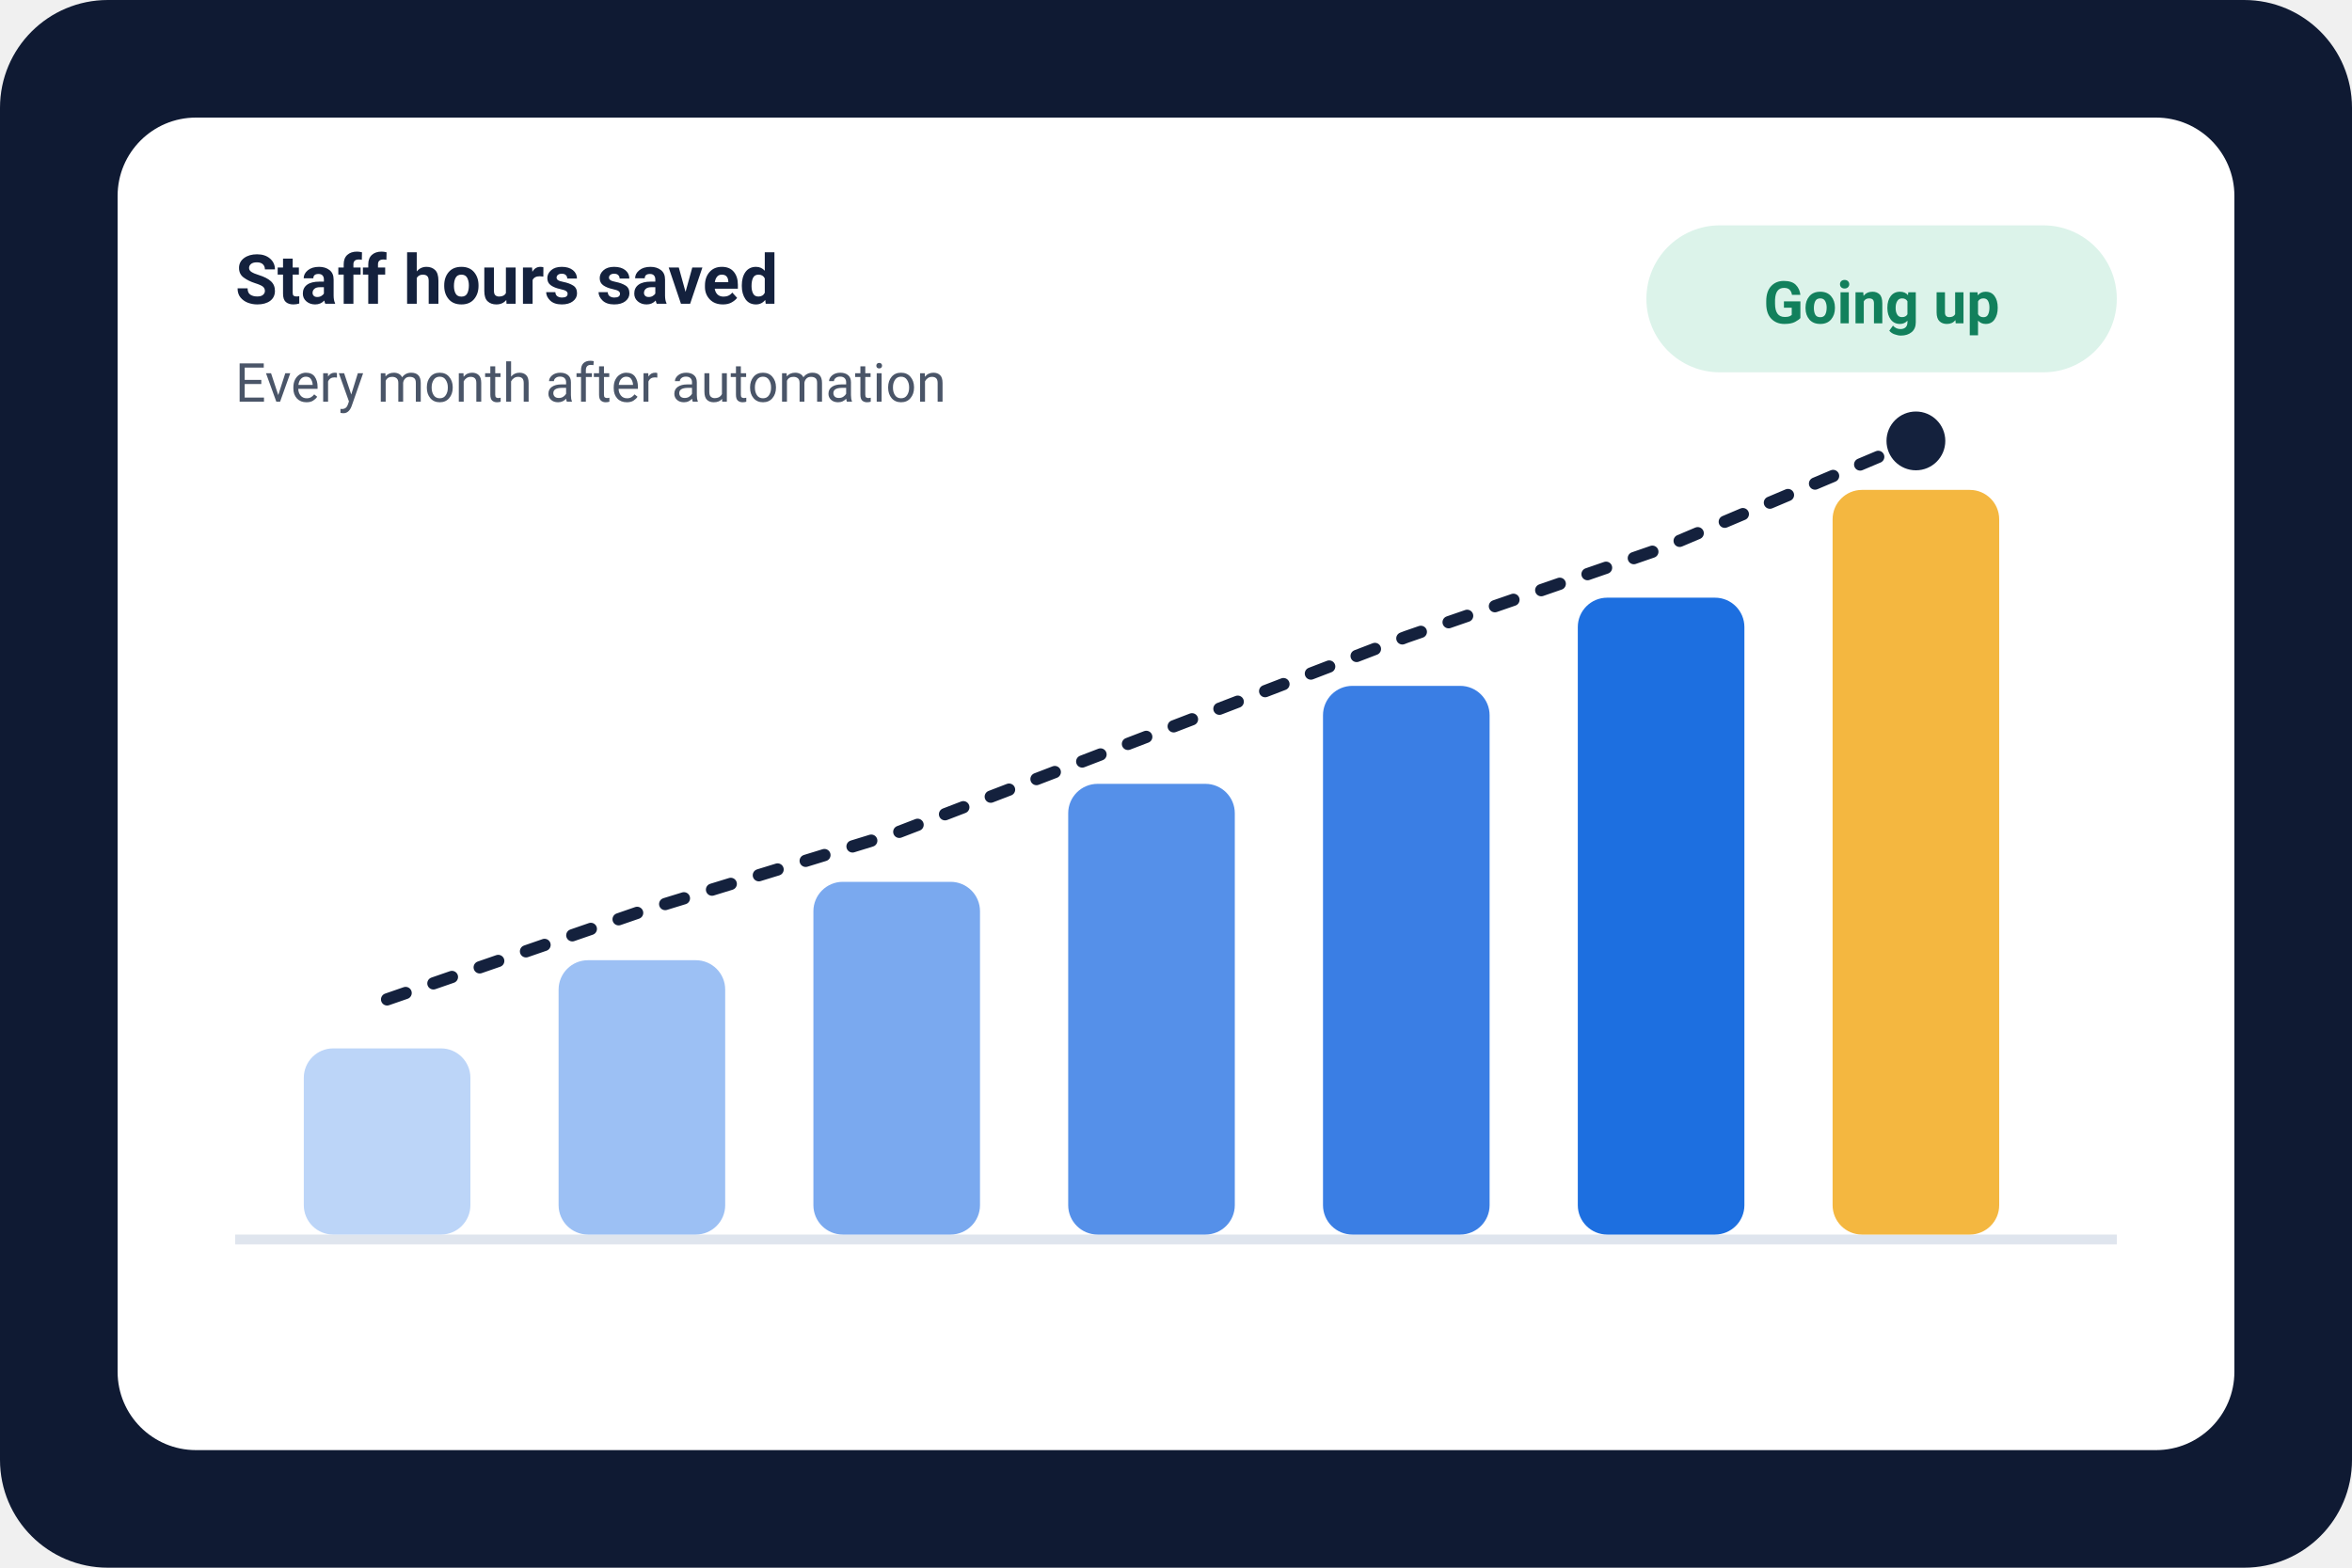
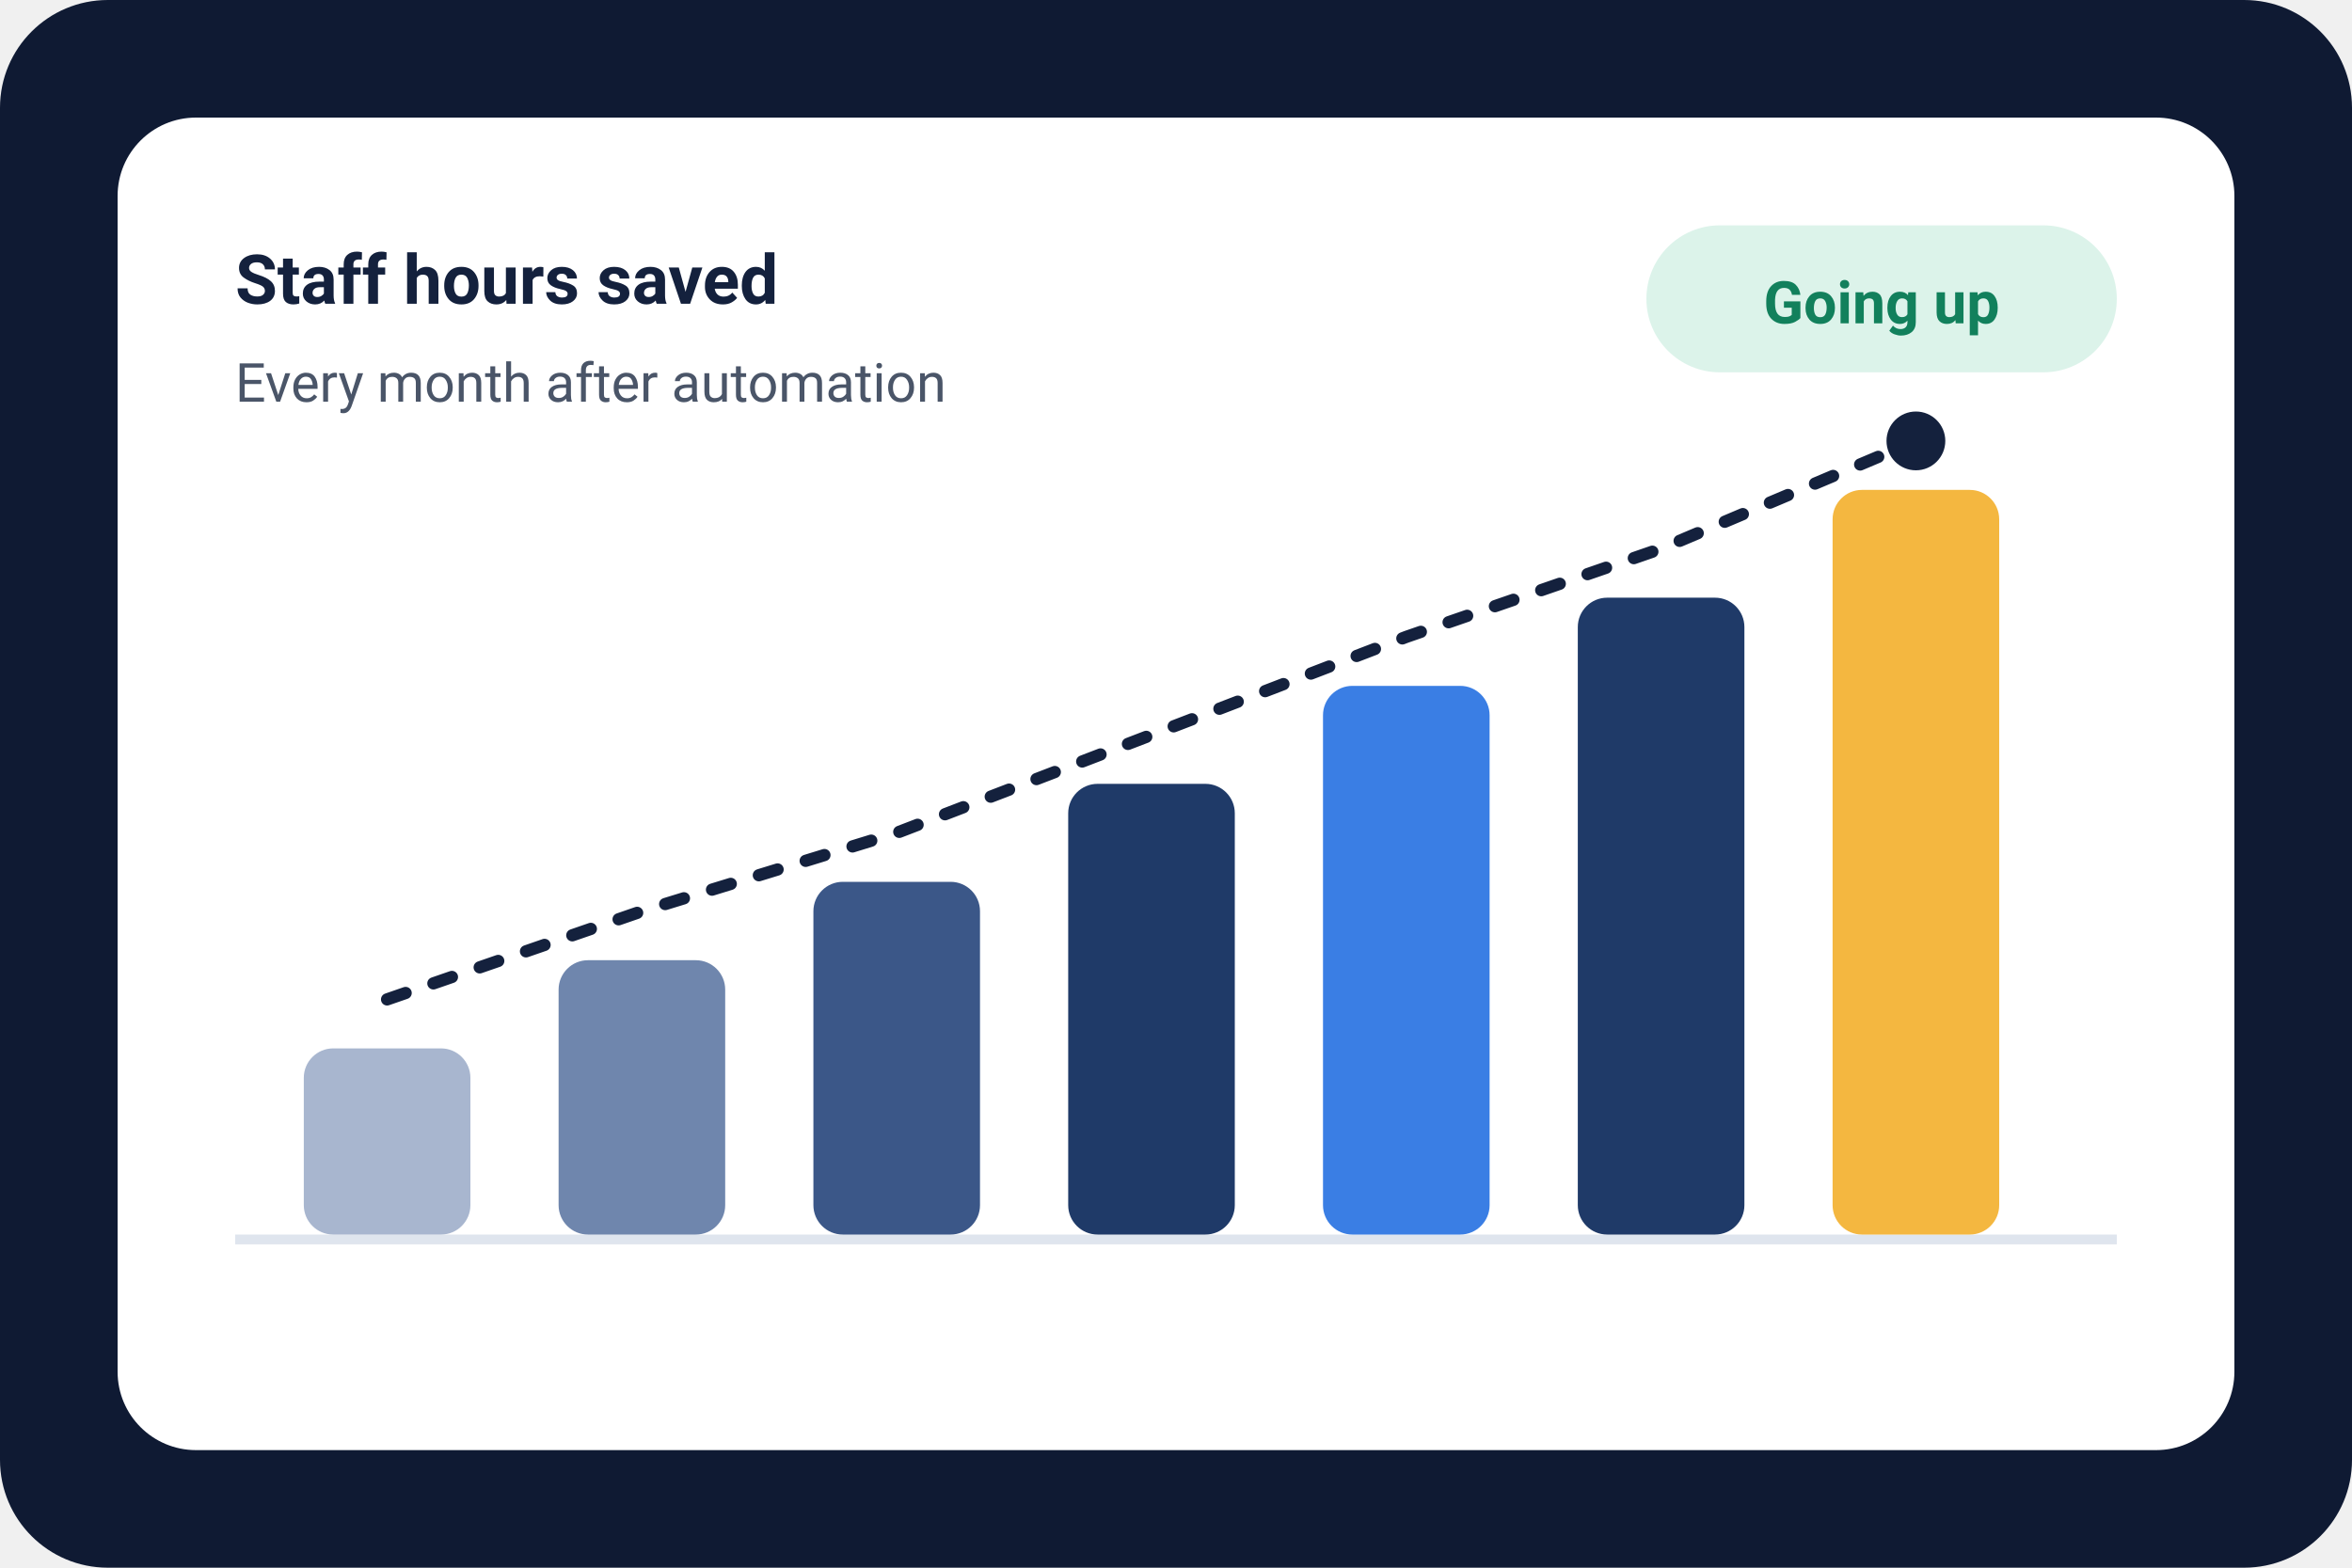
<svg xmlns="http://www.w3.org/2000/svg" viewBox="0 0 480 320" role="img" aria-label="Illustration of a dashboard showing hours saved">
  <rect width="480" height="320" rx="22" fill="#0f1a33" />
  <rect x="24" y="24" width="432" height="272" rx="16" fill="#fff" />
  <g font-family="system-ui, -apple-system, Segoe UI, Roboto, sans-serif">
    <text x="48" y="62" font-size="14" font-weight="700" fill="#14213d">Staff hours saved</text>
    <text x="48" y="82" font-size="11" fill="#4a5568">Every month after automation</text>
    <rect x="336" y="46" width="96" height="30" rx="15" fill="#dcf3ea" />
    <text x="384" y="66" font-size="12" font-weight="700" fill="#12805c" text-anchor="middle">Going up</text>
  </g>
  <g fill="#dfe5ee">
    <rect x="48" y="252" width="384" height="2" />
  </g>
  <g>
-     <rect x="62" y="214" width="34" height="38" rx="6" fill="#bcd5f8" />
-     <rect x="114" y="196" width="34" height="56" rx="6" fill="#9cc0f4" />
-     <rect x="166" y="180" width="34" height="72" rx="6" fill="#7aa9ef" />
-     <rect x="218" y="160" width="34" height="92" rx="6" fill="#5590e9" />
+     <rect x="62" y="214" width="34" height="38" rx="6" fill="#a8b6cf" />
+     <rect x="114" y="196" width="34" height="56" rx="6" fill="#6f86ad" />
+     <rect x="166" y="180" width="34" height="72" rx="6" fill="#3b5788" />
+     <rect x="218" y="160" width="34" height="92" rx="6" fill="#1f3a68" />
    <rect x="270" y="140" width="34" height="112" rx="6" fill="#3a7ee4" />
-     <rect x="322" y="122" width="34" height="130" rx="6" fill="#1d6fe0" />
+     <rect x="322" y="122" width="34" height="130" rx="6" fill="#1f3a68" />
    <rect x="374" y="100" width="34" height="152" rx="6" fill="#f4b740" />
  </g>
  <path d="M79 204 L131 186 L183 170 L235 150 L287 130 L339 112 L391 90" fill="none" stroke="#14213d" stroke-width="2.5" stroke-dasharray="4 6" stroke-linecap="round" />
  <circle cx="391" cy="90" r="6" fill="#14213d" />
</svg>
